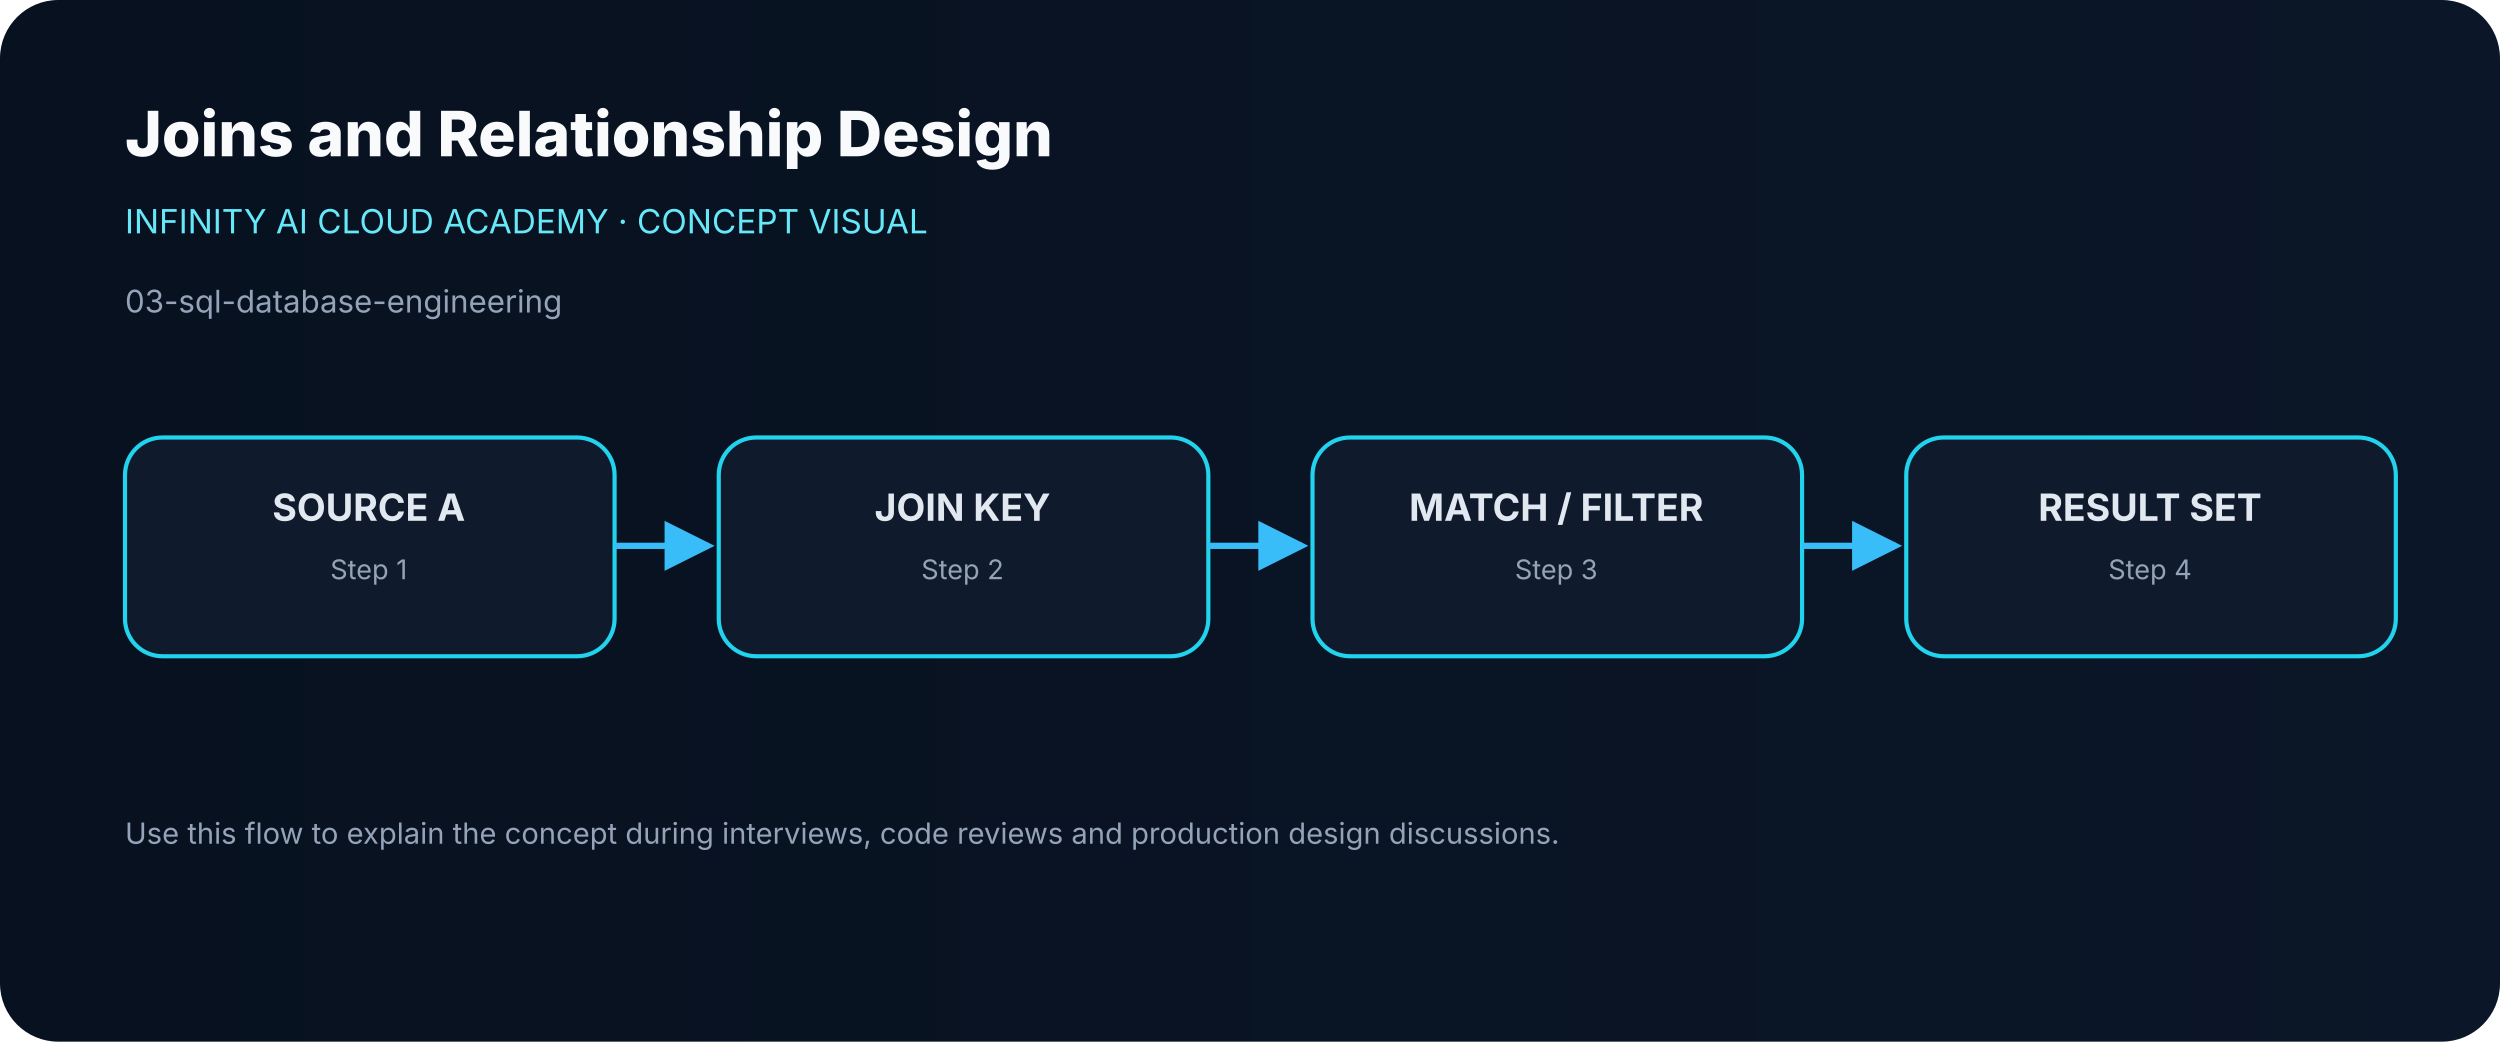
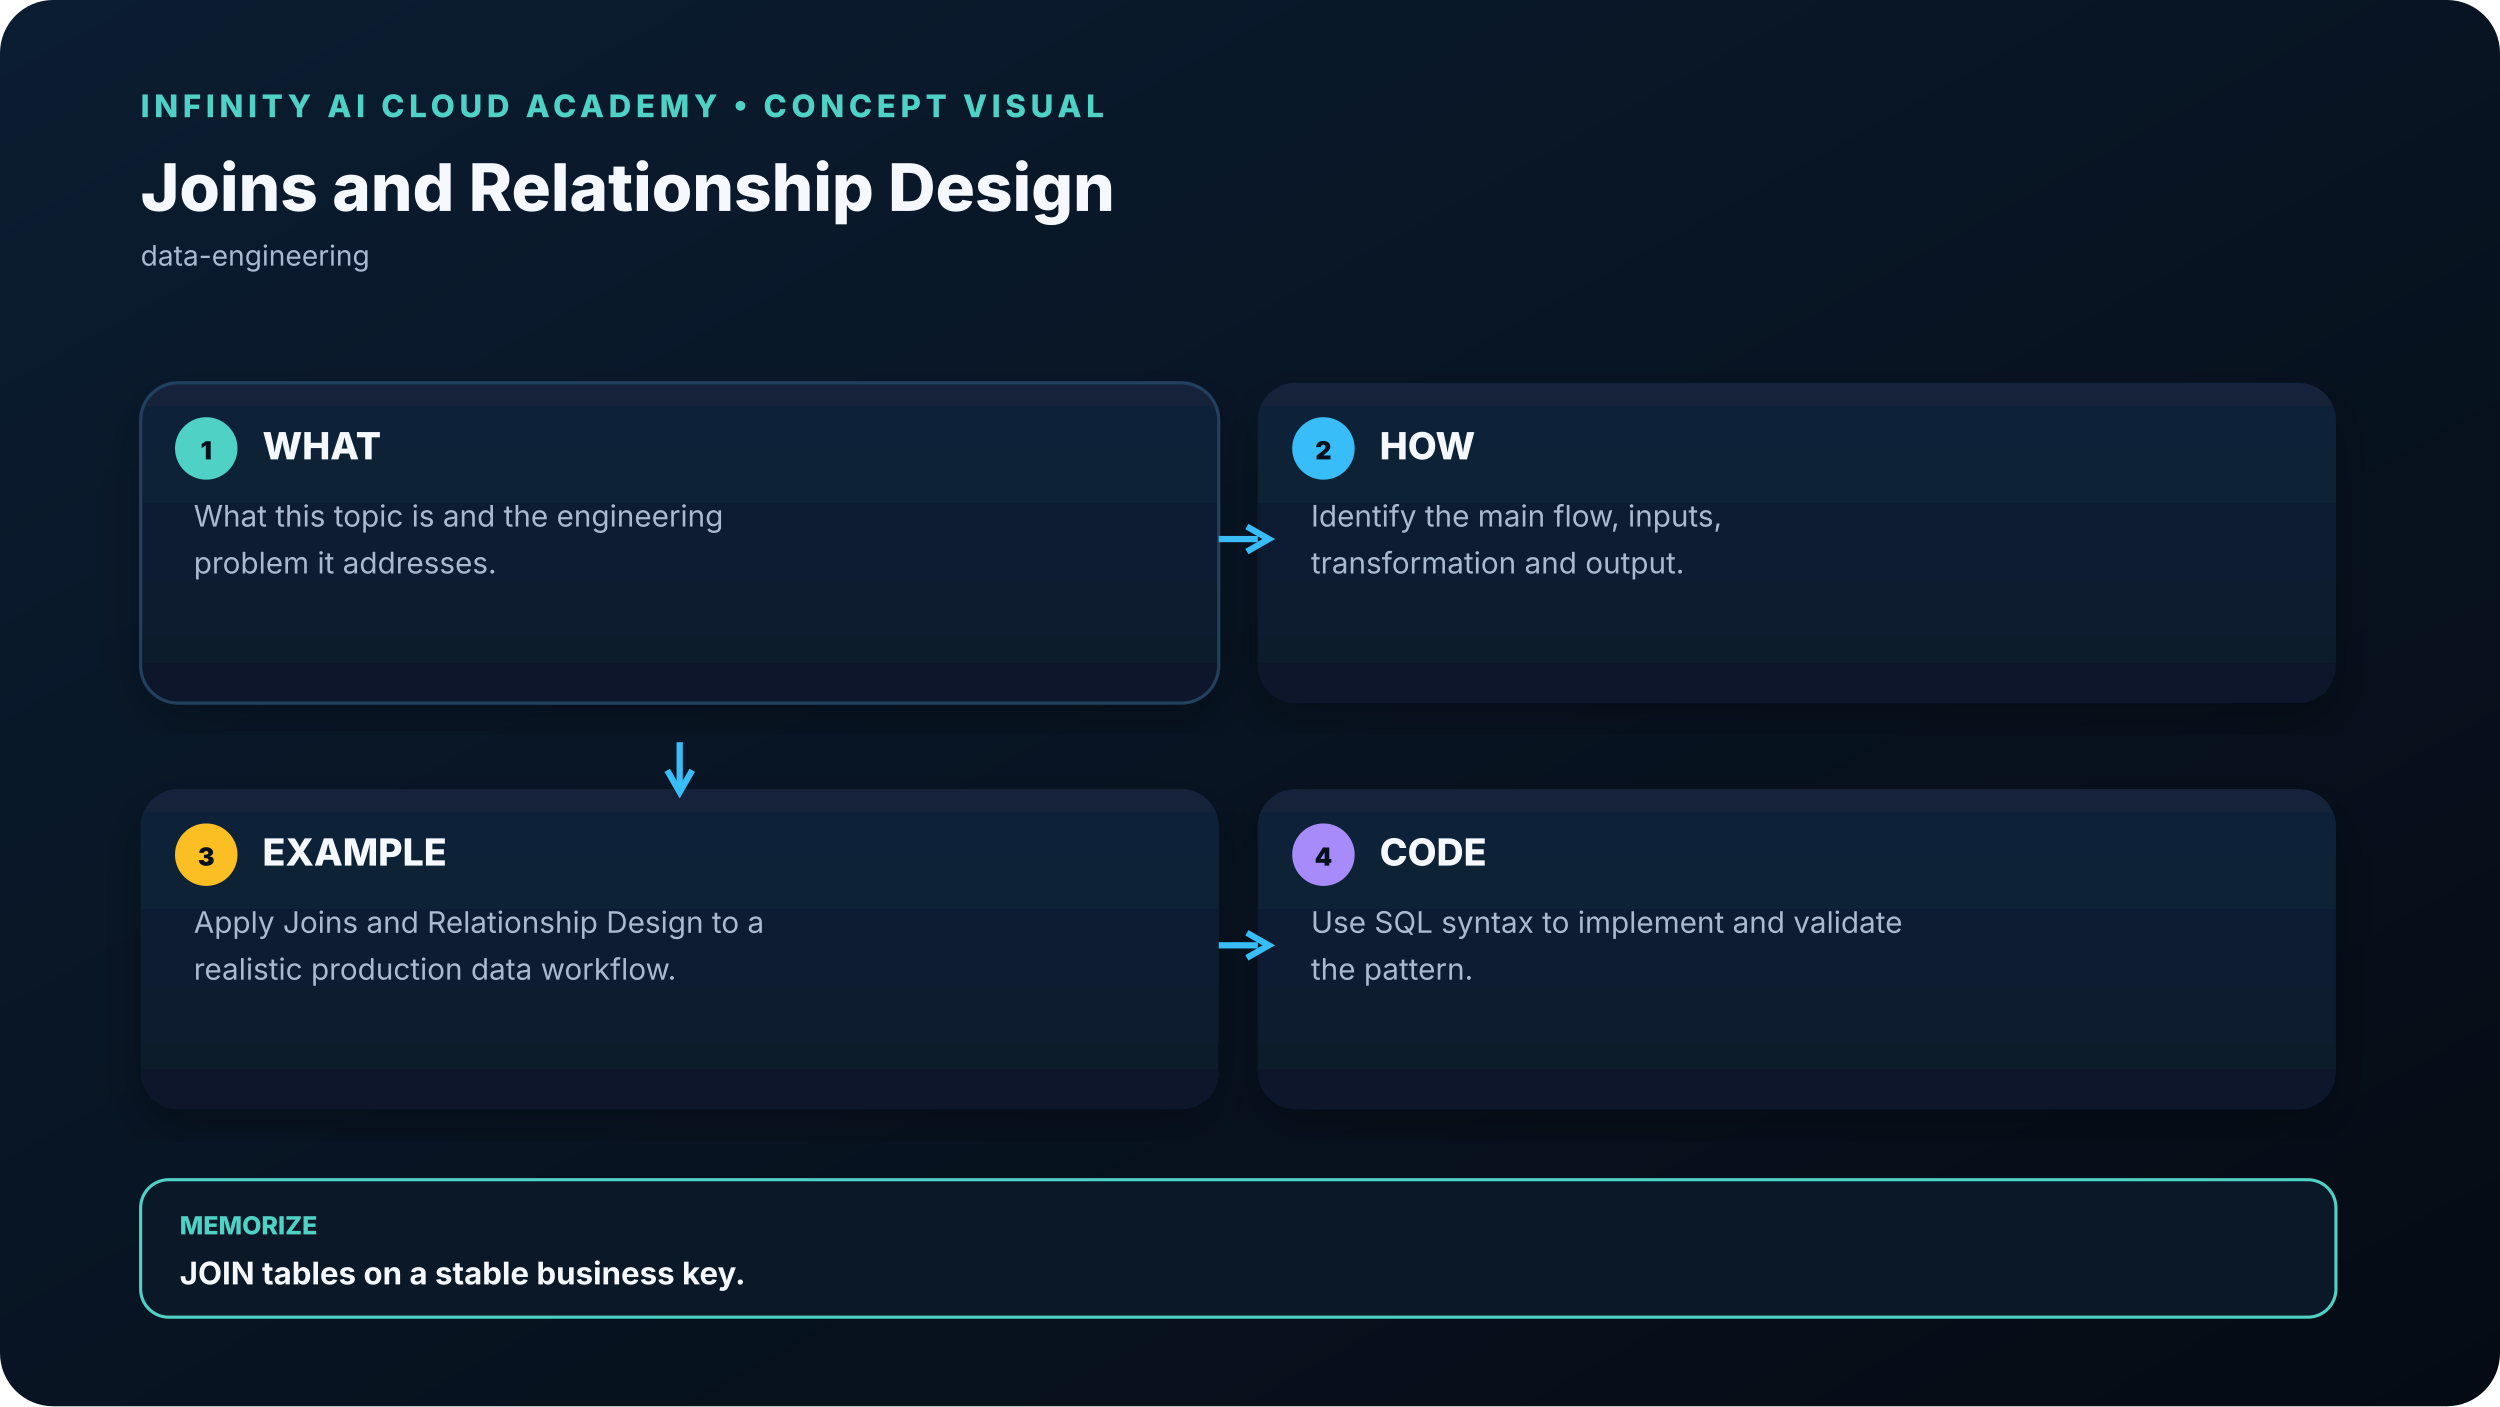
- <svg xmlns="http://www.w3.org/2000/svg" width="1200" height="500" viewBox="0 0 1200 500">
+ <svg xmlns="http://www.w3.org/2000/svg" width="1600" height="900" viewBox="0 0 1600 900">
  <defs>
-     <linearGradient id="g" x1="0" x2="1">
-       <stop stop-color="#07111f" />
-       <stop offset="1" stop-color="#0b1628" />
+     <linearGradient id="bg" x1="0" y1="0" x2="1" y2="1">
+       <stop offset="0" stop-color="#0b1d31" />
+       <stop offset="1" stop-color="#050b14" />
    </linearGradient>
-     <marker id="a" markerWidth="8" markerHeight="8" refX="7" refY="4" orient="auto">
-       <path d="M0,0 L8,4 L0,8 z" fill="#38bdf8" />
-     </marker>
+     <linearGradient id="card" x1="0" y1="0" x2="0" y2="1">
+       <stop offset="0" stop-color="#12243a" />
+       <stop offset="1" stop-color="#0b1829" />
+     </linearGradient>
+     <filter id="shadow">
+       <feDropShadow dx="0" dy="12" stdDeviation="16" flood-color="#000" flood-opacity=".28" />
+     </filter>
  </defs>
-   <rect width="1200" height="500" rx="28" fill="url(#g)" />
-   <text x="60" y="75" font-family="Inter,Arial" font-size="30" font-weight="800" fill="#f8fafc">Joins and Relationship Design</text>
-   <text x="60" y="112" font-family="Inter,Arial" font-size="16" fill="#67e8f9">INFINITY AI CLOUD ACADEMY · CONCEPT VISUAL</text>
-   <text x="60" y="150" font-family="Inter,Arial" font-size="15" fill="#94a3b8">03-sql-database-engineering</text>
-   <rect x="60" y="210" width="235" height="105" rx="18" fill="#0f1b2d" stroke="#22d3ee" stroke-width="2" />
-   <text x="177" y="250" text-anchor="middle" font-family="Inter,Arial" font-size="18" font-weight="700" fill="#e2e8f0">SOURCE A</text>
-   <text x="177" y="278" text-anchor="middle" font-family="Inter,Arial" font-size="13" fill="#94a3b8">Step 1</text>
-   <line x1="295" y1="262" x2="340" y2="262" stroke="#38bdf8" stroke-width="3" marker-end="url(#a)" />
-   <rect x="345" y="210" width="235" height="105" rx="18" fill="#0f1b2d" stroke="#22d3ee" stroke-width="2" />
-   <text x="462" y="250" text-anchor="middle" font-family="Inter,Arial" font-size="18" font-weight="700" fill="#e2e8f0">JOIN KEY</text>
-   <text x="462" y="278" text-anchor="middle" font-family="Inter,Arial" font-size="13" fill="#94a3b8">Step 2</text>
-   <line x1="580" y1="262" x2="625" y2="262" stroke="#38bdf8" stroke-width="3" marker-end="url(#a)" />
-   <rect x="630" y="210" width="235" height="105" rx="18" fill="#0f1b2d" stroke="#22d3ee" stroke-width="2" />
-   <text x="747" y="250" text-anchor="middle" font-family="Inter,Arial" font-size="18" font-weight="700" fill="#e2e8f0">MATCH / FILTER</text>
-   <text x="747" y="278" text-anchor="middle" font-family="Inter,Arial" font-size="13" fill="#94a3b8">Step 3</text>
-   <line x1="865" y1="262" x2="910" y2="262" stroke="#38bdf8" stroke-width="3" marker-end="url(#a)" />
-   <rect x="915" y="210" width="235" height="105" rx="18" fill="#0f1b2d" stroke="#22d3ee" stroke-width="2" />
-   <text x="1032" y="250" text-anchor="middle" font-family="Inter,Arial" font-size="18" font-weight="700" fill="#e2e8f0">RESULT SET</text>
-   <text x="1032" y="278" text-anchor="middle" font-family="Inter,Arial" font-size="13" fill="#94a3b8">Step 4</text>
-   <text x="60" y="405" font-family="Inter,Arial" font-size="14" fill="#94a3b8">Use this flow to explain the concept during interviews, code reviews and production design discussions.</text>
+   <rect width="1600" height="900" rx="34" fill="url(#bg)" />
+   <text x="90" y="75" fill="#4fd1c5" font-family="Inter,Segoe UI,Arial" font-size="20" font-weight="800" letter-spacing="3">INFINITY AI CLOUD ACADEMY • CONCEPT VISUAL</text>
+   <text x="90" y="135" fill="#f5f9ff" font-family="Inter,Segoe UI,Arial" font-size="42" font-weight="800">Joins and Relationship Design</text>
+   <text x="90" y="170" fill="#a9bad0" font-family="Inter,Segoe UI,Arial" font-size="18">data-engineering</text>
+   <rect x="90" y="245" width="690" height="205" rx="24" fill="url(#card)" stroke="#24415f" stroke-width="2" filter="url(#shadow)" />
+   <circle cx="132" cy="287" r="20" fill="#4fd1c5" />
+   <text x="132" y="294" text-anchor="middle" fill="#04101b" font-family="Inter,Segoe UI,Arial" font-size="16" font-weight="900">1</text>
+   <text x="168" y="294" fill="#f5f9ff" font-family="Inter,Segoe UI,Arial" font-size="24" font-weight="800">WHAT</text>
+   <text x="124" y="337" fill="#a9bad0" font-family="Inter,Segoe UI,Arial" font-size="19">What this topic is and the engineering</text>
+   <text x="124" y="367" fill="#a9bad0" font-family="Inter,Segoe UI,Arial" font-size="19">problem it addresses.</text>
+   <rect x="805" y="245" width="690" height="205" rx="24" fill="url(#card)" stroke="problem it addresses." stroke-width="2" filter="url(#shadow)" />
+   <circle cx="847" cy="287" r="20" fill="#38bdf8" />
+   <text x="847" y="294" text-anchor="middle" fill="#04101b" font-family="Inter,Segoe UI,Arial" font-size="16" font-weight="900">2</text>
+   <text x="883" y="294" fill="#f5f9ff" font-family="Inter,Segoe UI,Arial" font-size="24" font-weight="800">HOW</text>
+   <text x="839" y="337" fill="#a9bad0" font-family="Inter,Segoe UI,Arial" font-size="19">Identify the main flow, inputs,</text>
+   <text x="839" y="367" fill="#a9bad0" font-family="Inter,Segoe UI,Arial" font-size="19">transformation and output.</text>
+   <rect x="90" y="505" width="690" height="205" rx="24" fill="url(#card)" stroke="transformation and output." stroke-width="2" filter="url(#shadow)" />
+   <circle cx="132" cy="547" r="20" fill="#fbbf24" />
+   <text x="132" y="554" text-anchor="middle" fill="#04101b" font-family="Inter,Segoe UI,Arial" font-size="16" font-weight="900">3</text>
+   <text x="168" y="554" fill="#f5f9ff" font-family="Inter,Segoe UI,Arial" font-size="24" font-weight="800">EXAMPLE</text>
+   <text x="124" y="597" fill="#a9bad0" font-family="Inter,Segoe UI,Arial" font-size="19">Apply Joins and Relationship Design to a</text>
+   <text x="124" y="627" fill="#a9bad0" font-family="Inter,Segoe UI,Arial" font-size="19">realistic production data workflow.</text>
+   <rect x="805" y="505" width="690" height="205" rx="24" fill="url(#card)" stroke="realistic production data workflow." stroke-width="2" filter="url(#shadow)" />
+   <circle cx="847" cy="547" r="20" fill="#a78bfa" />
+   <text x="847" y="554" text-anchor="middle" fill="#04101b" font-family="Inter,Segoe UI,Arial" font-size="16" font-weight="900">4</text>
+   <text x="883" y="554" fill="#f5f9ff" font-family="Inter,Segoe UI,Arial" font-size="24" font-weight="800">CODE</text>
+   <text x="839" y="597" fill="#a9bad0" font-family="Inter,Segoe UI,Arial" font-size="19">Use SQL syntax to implement and validate</text>
+   <text x="839" y="627" fill="#a9bad0" font-family="Inter,Segoe UI,Arial" font-size="19">the pattern.</text>
+   <path d="M780 345 H805" stroke="#38bdf8" stroke-width="4" />
+   <path d="M798 337 l14 8 -14 8" fill="none" stroke="#38bdf8" stroke-width="4" />
+   <path d="M435 475 V505" stroke="#38bdf8" stroke-width="4" />
+   <path d="M427 493 l8 14 8-14" fill="none" stroke="#38bdf8" stroke-width="4" />
+   <path d="M780 605 H805" stroke="#38bdf8" stroke-width="4" />
+   <path d="M798 597 l14 8 -14 8" fill="none" stroke="#38bdf8" stroke-width="4" />
+   <rect x="90" y="755" width="1405" height="88" rx="18" fill="#0b1828" stroke="#4fd1c5" stroke-width="2" />
+   <text x="115" y="790" fill="#4fd1c5" font-family="Inter,Segoe UI,Arial" font-size="16" font-weight="800">MEMORIZE</text>
+   <text x="115" y="822" fill="#f5f9ff" font-family="Inter,Segoe UI,Arial" font-size="20" font-weight="700">JOIN tables on a stable business key.</text>
</svg>
